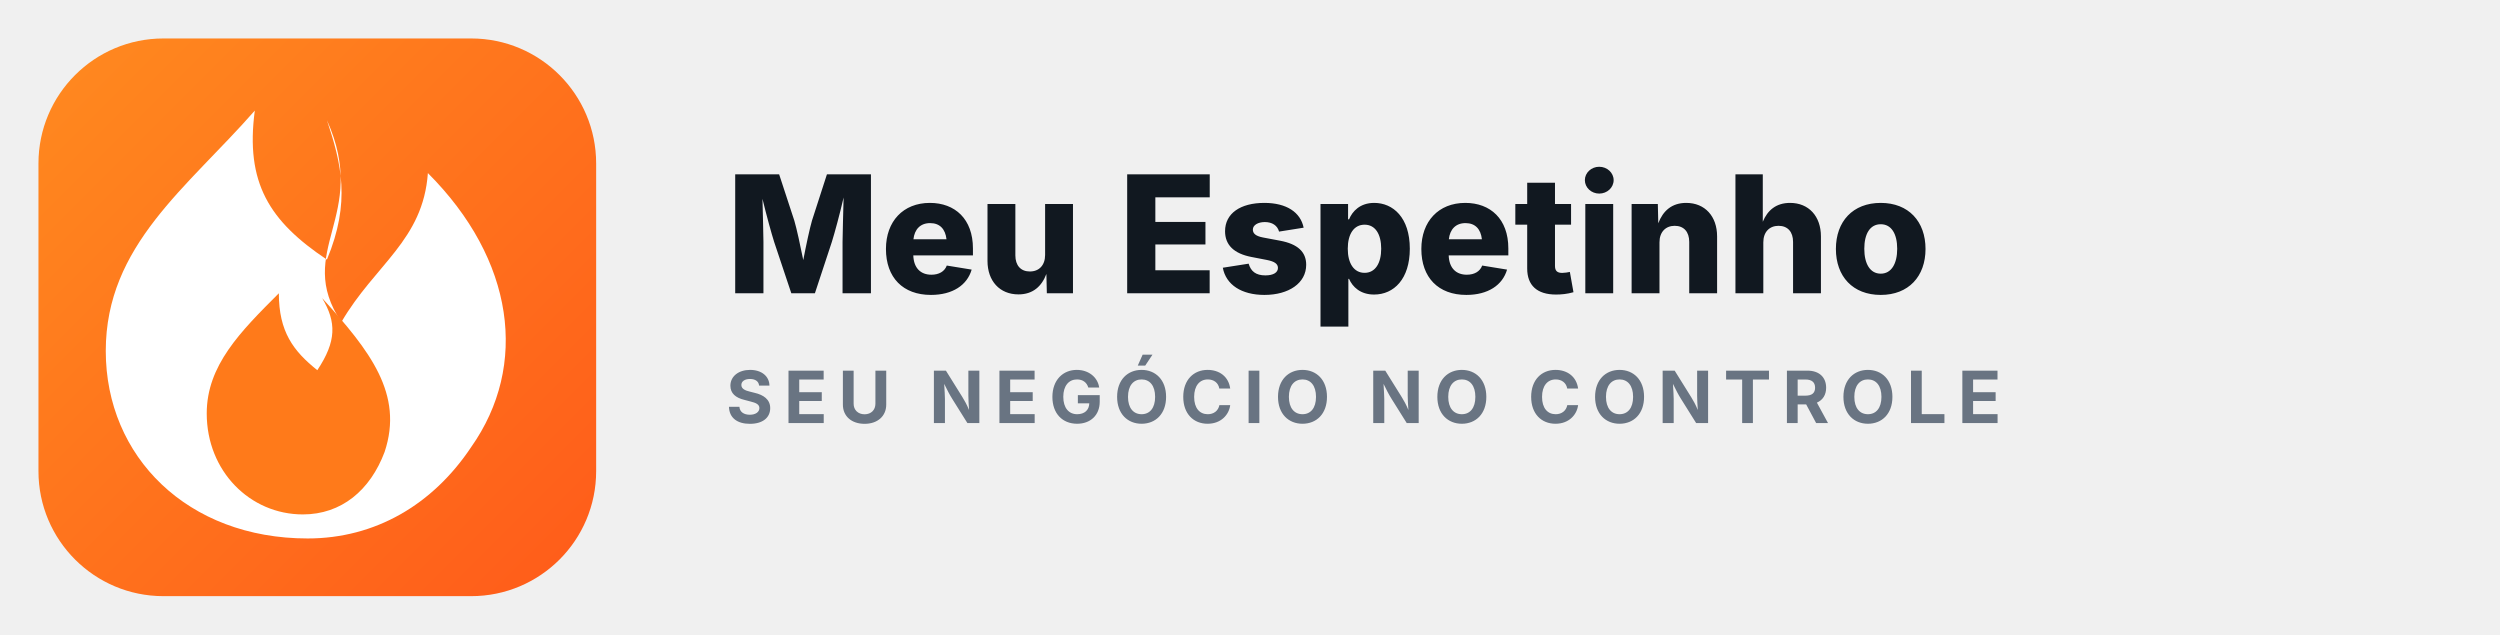
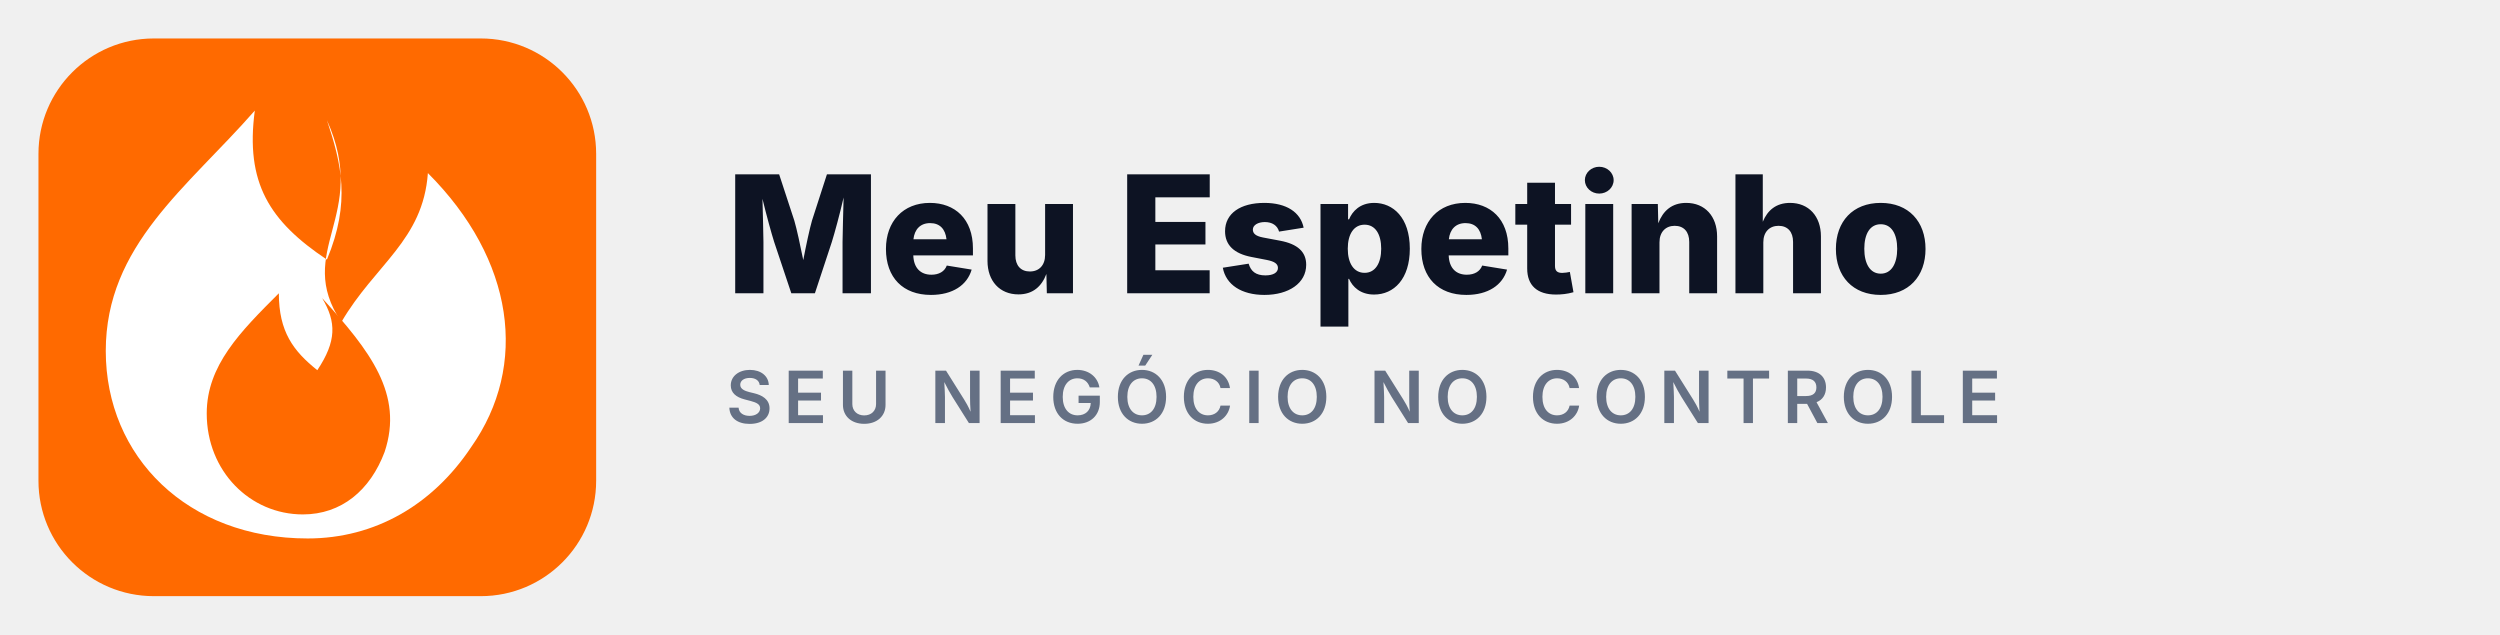
<svg xmlns="http://www.w3.org/2000/svg" viewBox="0 0 520 132" role="img" aria-labelledby="t d">
-   <defs>
-     <linearGradient id="g" x1="0" y1="0" x2="1" y2="1">
-       <stop stop-color="#ff8a1f" />
-       <stop offset="1" stop-color="#ff5b1a" />
-     </linearGradient>
-   </defs>
-   <rect x="8" y="8" width="116" height="116" rx="26" fill="url(#g)" />
+   <rect x="8" y="8" width="116" height="116" rx="24" fill="#FF6A00" />
  <path d="M68 25c9 20-7 27 3 42 7-12 17-17 18-31 18 18 21 40 9 57-8 12-20 19-34 19-25 0-42-17-42-39 0-22 17-34 31-50-2 15 3 23 15 31 5-12 3-20 0-29z" fill="#fff" />
-   <path d="M67 62c10 11 17 20 13 32-3 8-9 13-17 13-11 0-20-9-20-21 0-10 7-17 15-25 0 8 3 12 8 16 4-6 4-10 1-15z" fill="#ff7a1a" />
-   <text x="151" y="61" font-family="Inter,Segoe UI,Arial,sans-serif" font-size="34" font-weight="800" fill="#111820">Meu Espetinho</text>
-   <text x="151" y="88" font-family="Inter,Segoe UI,Arial,sans-serif" font-size="15" font-weight="700" letter-spacing="2.2" fill="#697482">SEU NEGÓCIO NO CONTROLE</text>
+   <path d="M67 62c10 11 17 20 13 32-3 8-9 13-17 13-11 0-20-9-20-21 0-10 7-17 15-25 0 8 3 12 8 16 4-6 4-10 1-15z" fill="#FF6A00" />
+   <text x="151" y="61" font-family="Poppins,Inter,Segoe UI,Arial,sans-serif" font-size="34" font-weight="800" fill="#0D1323">Meu Espetinho</text>
+   <text x="151" y="88" font-family="Poppins,Inter,Segoe UI,Arial,sans-serif" font-size="15" font-weight="600" letter-spacing="2.2" fill="#657084">SEU NEGÓCIO NO CONTROLE</text>
</svg>
